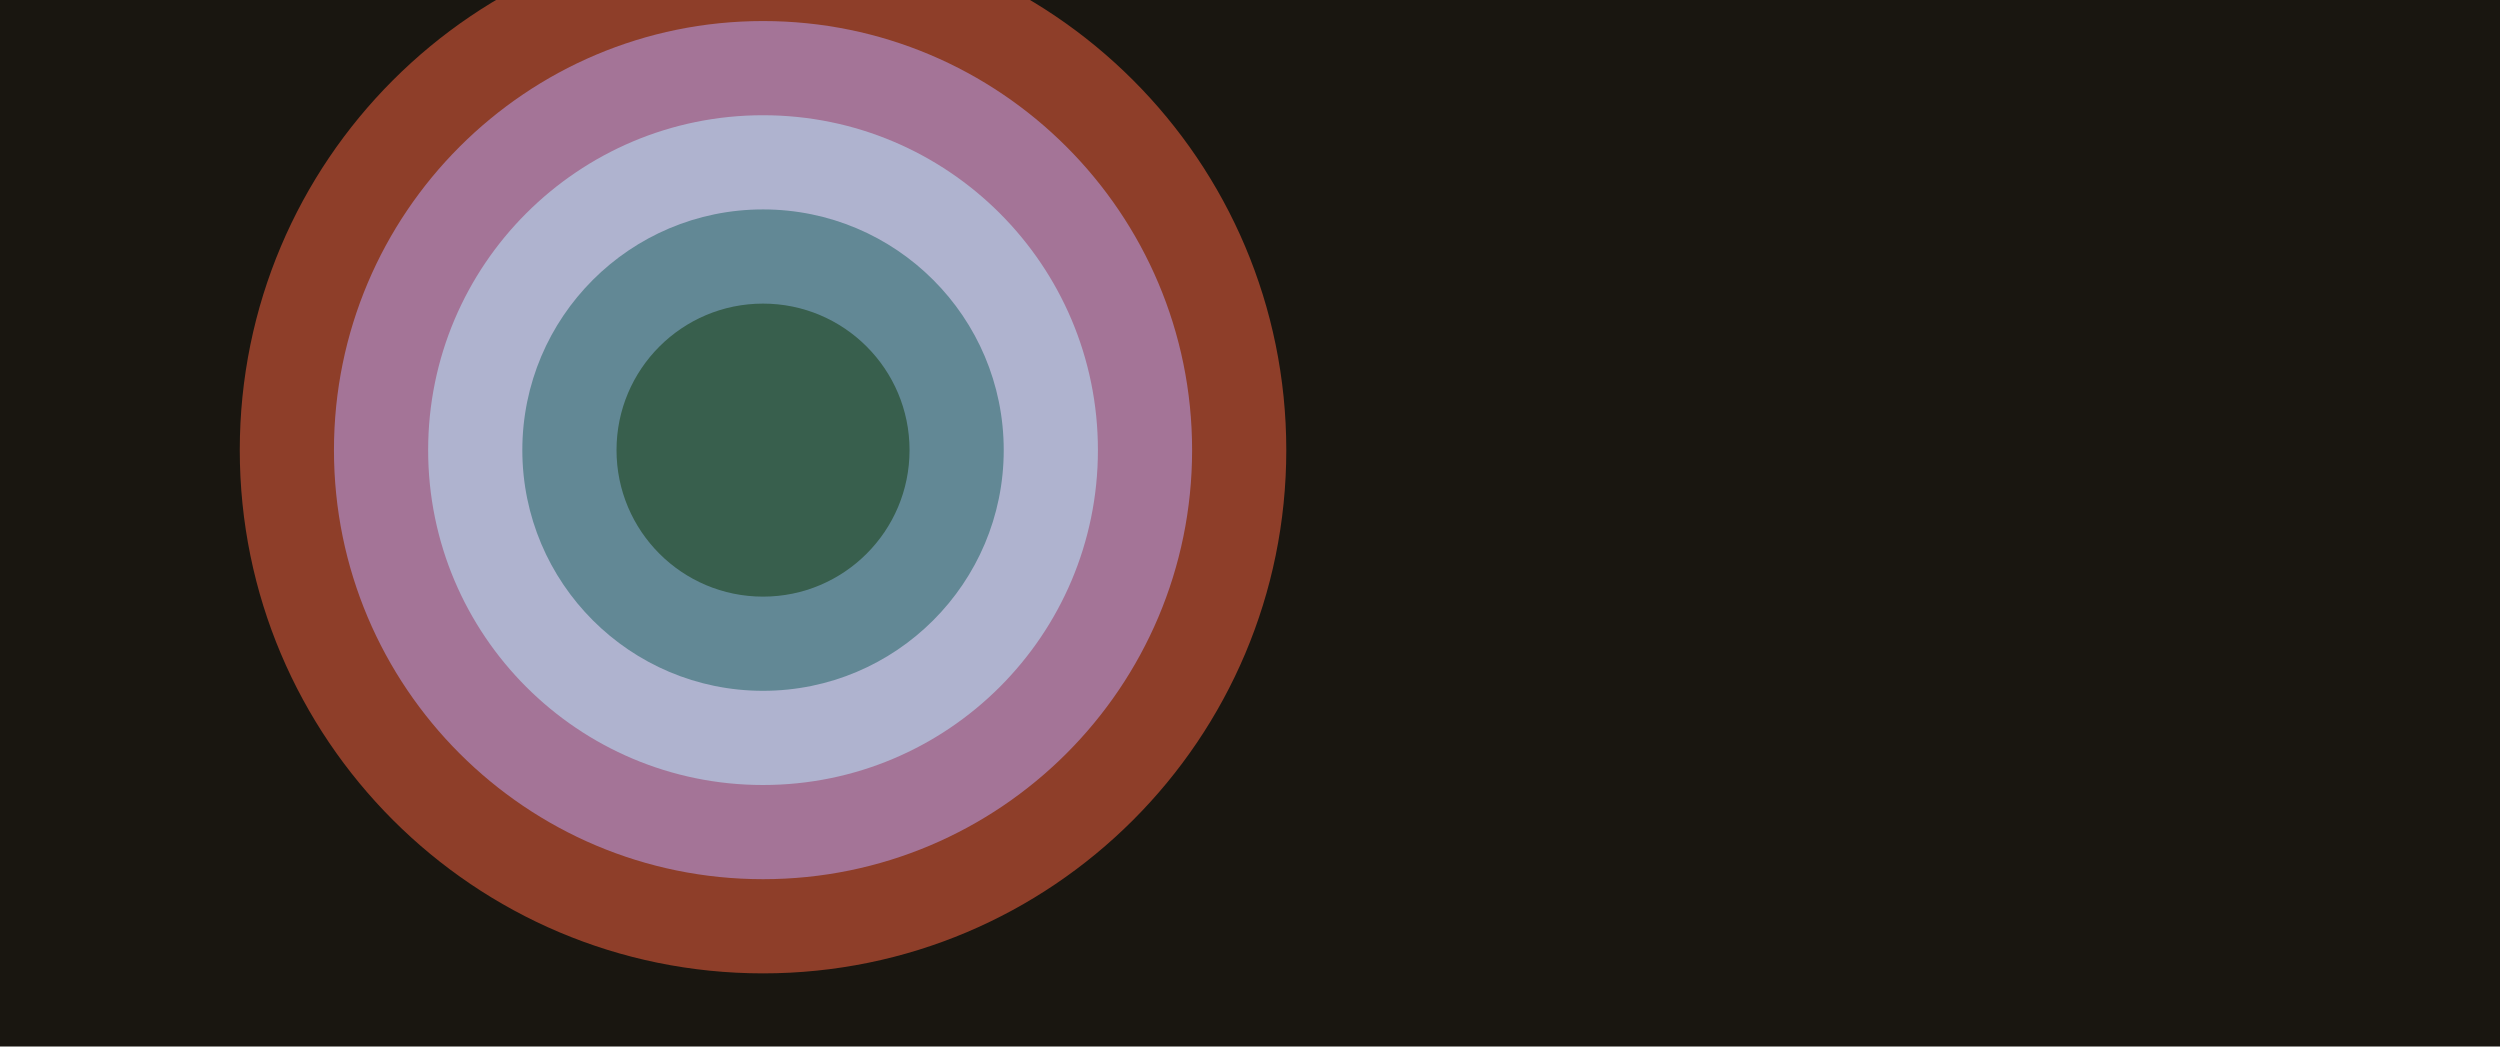
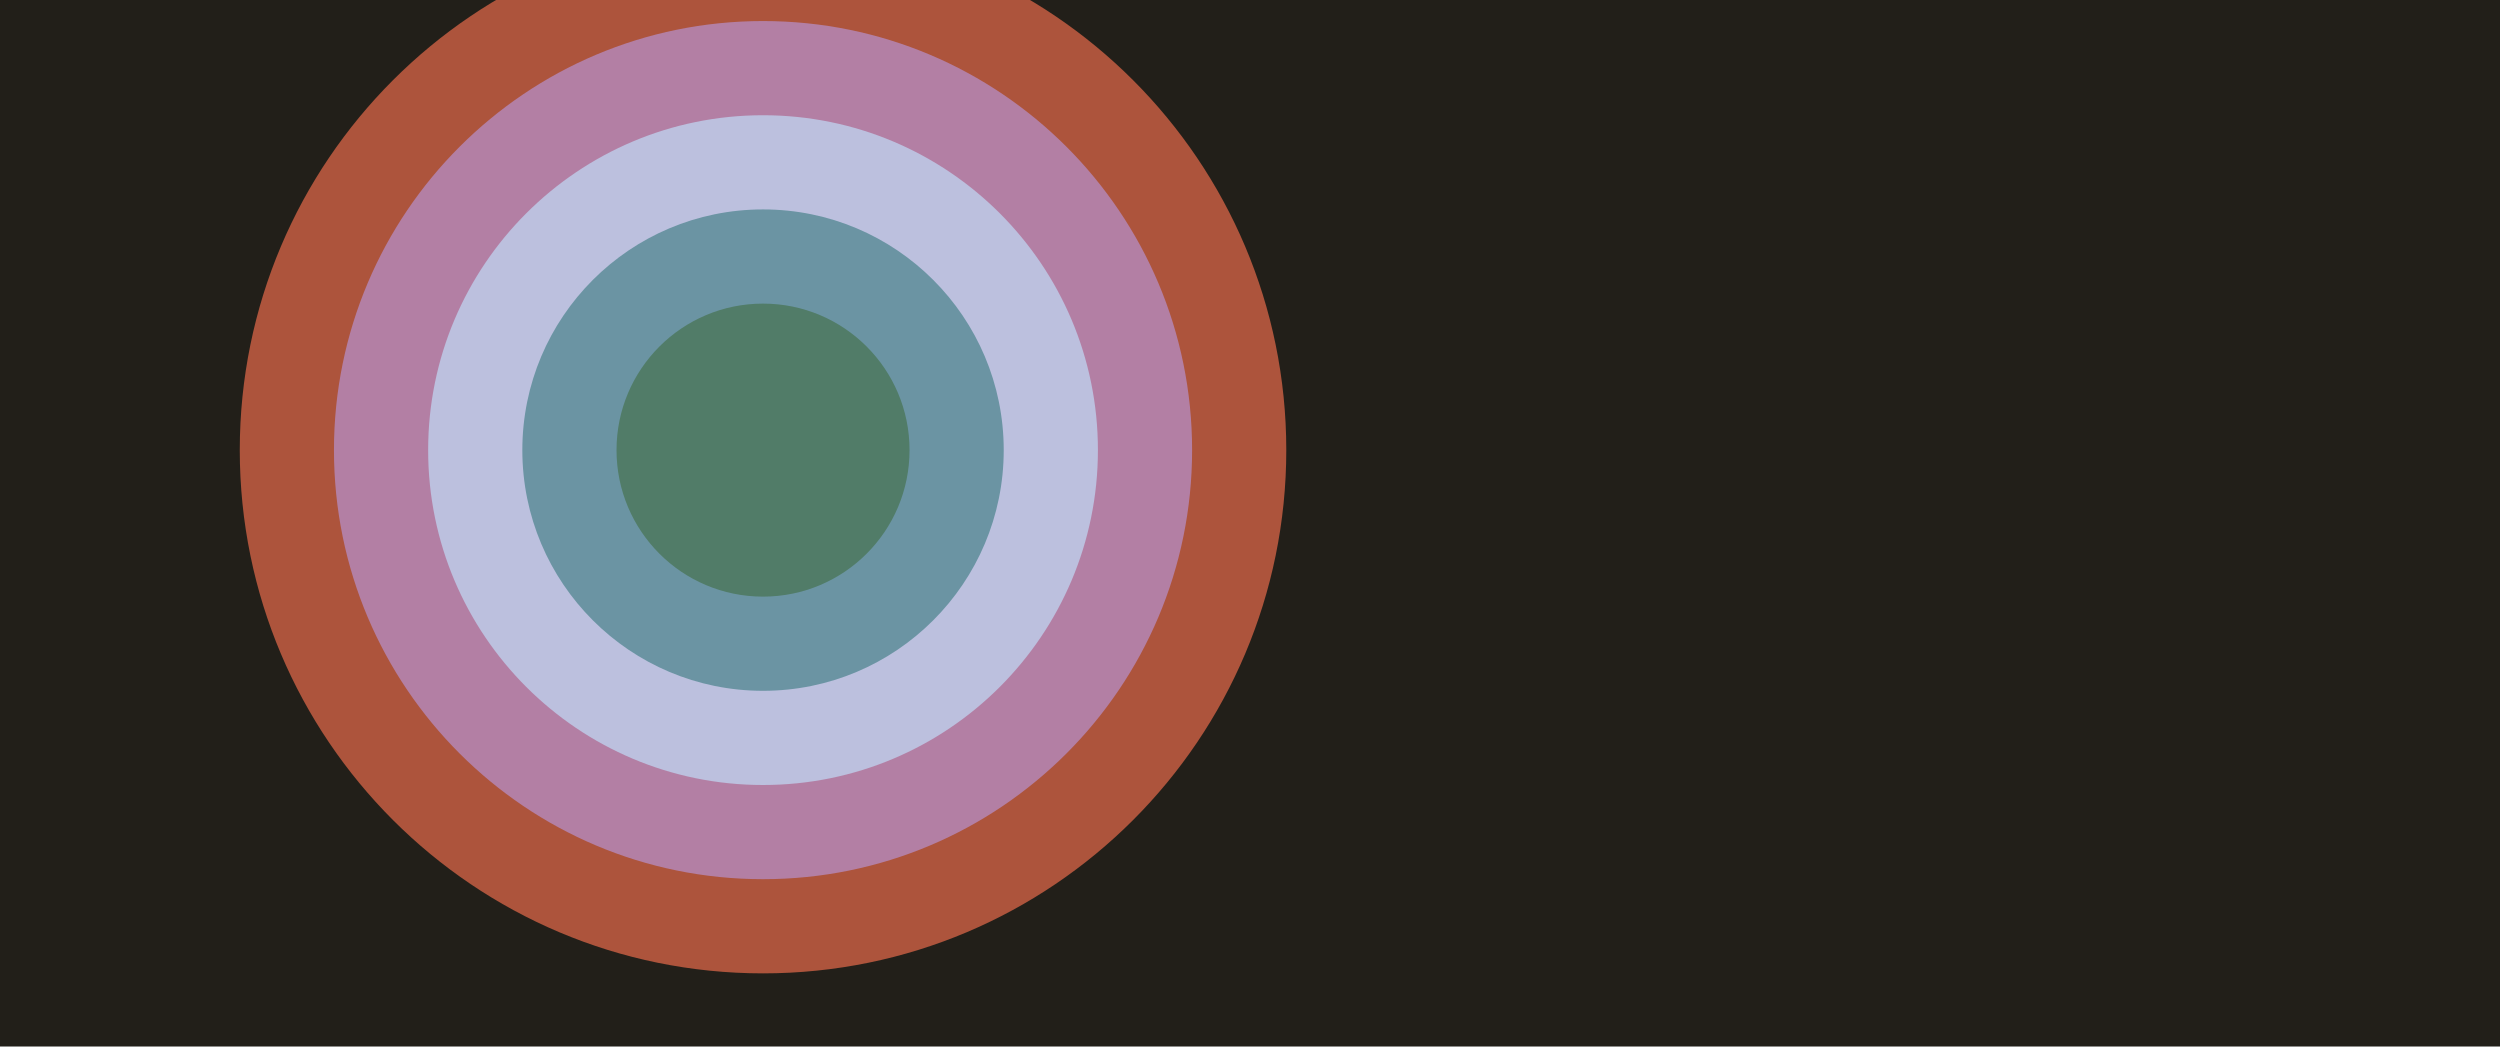
<svg xmlns="http://www.w3.org/2000/svg" width="3440" height="1440" viewBox="0 0 3440 1440">
-   <rect width="3440" height="1440" fill="#191610" />
-   <circle cx="1049.93" cy="619.36" r="720" fill="#8e3e29" />
-   <circle cx="1049.93" cy="619.36" r="590.4" fill="#a47497" />
-   <circle cx="1049.93" cy="619.36" r="460.8" fill="#afb3cf" />
-   <circle cx="1049.93" cy="619.36" r="331.2" fill="#628895" />
-   <circle cx="1049.93" cy="619.36" r="201.6" fill="#385f4d" />
+   <rect width="3440" height="1440" fill="#221f19" />
+   <circle cx="1049.93" cy="619.36" r="720" fill="#ad543c" />
+   <circle cx="1049.93" cy="619.36" r="590.4" fill="#b37fa4" />
+   <circle cx="1049.93" cy="619.36" r="460.8" fill="#bcc0de" />
+   <circle cx="1049.93" cy="619.36" r="331.2" fill="#6b94a3" />
+   <circle cx="1049.93" cy="619.36" r="201.6" fill="#517c68" />
</svg>
